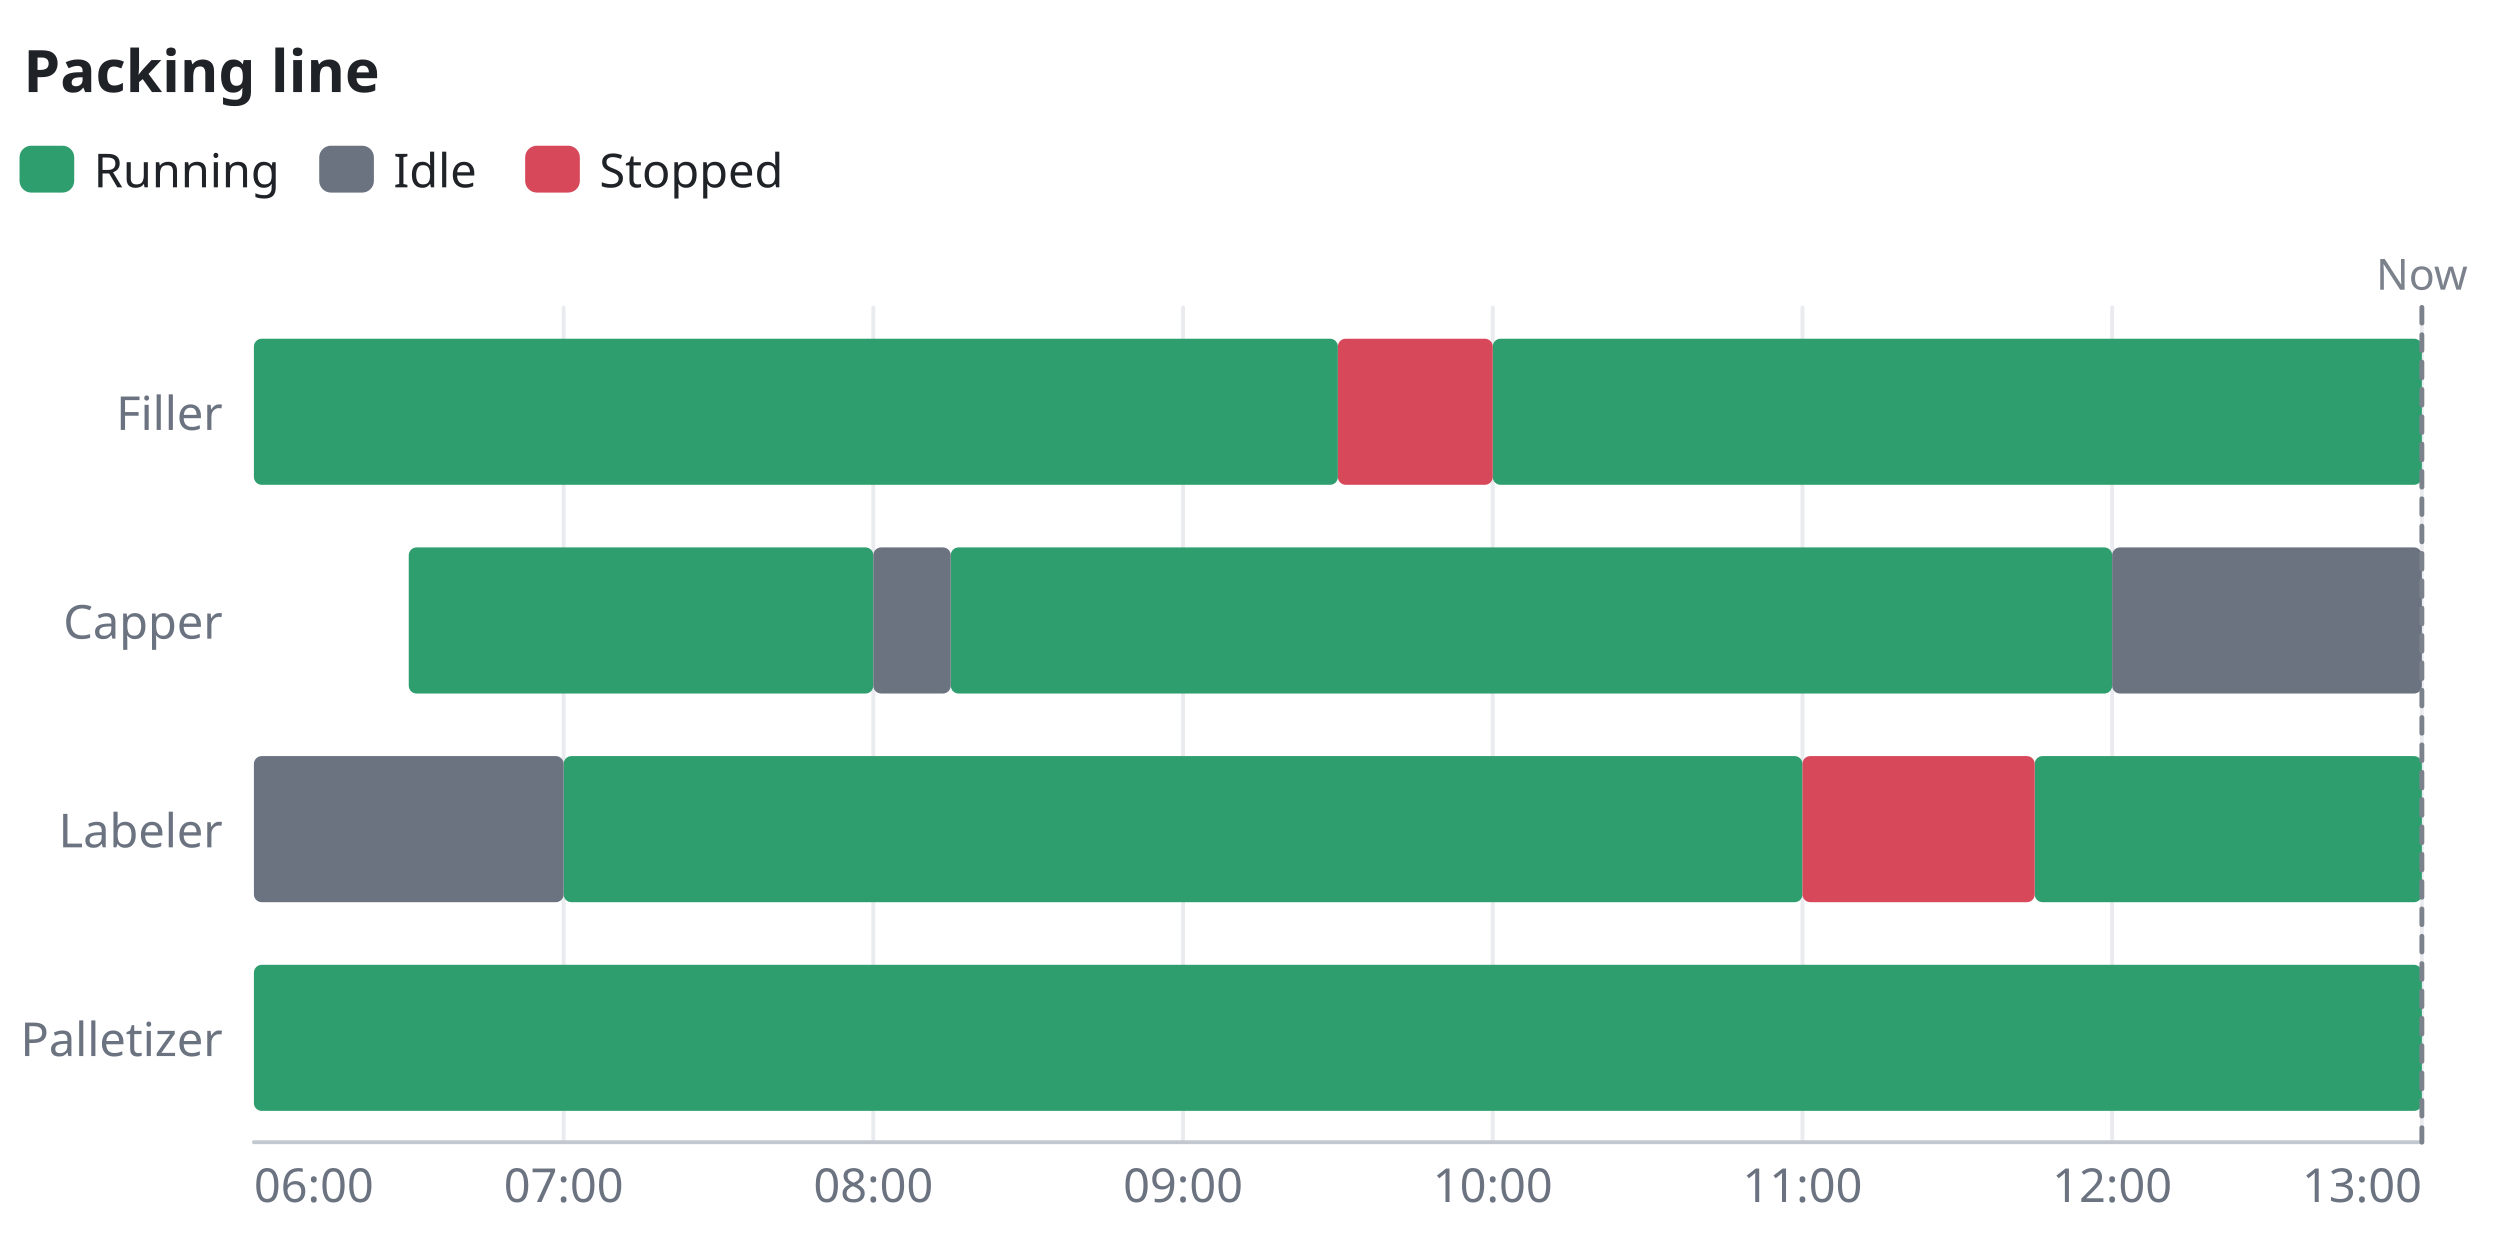
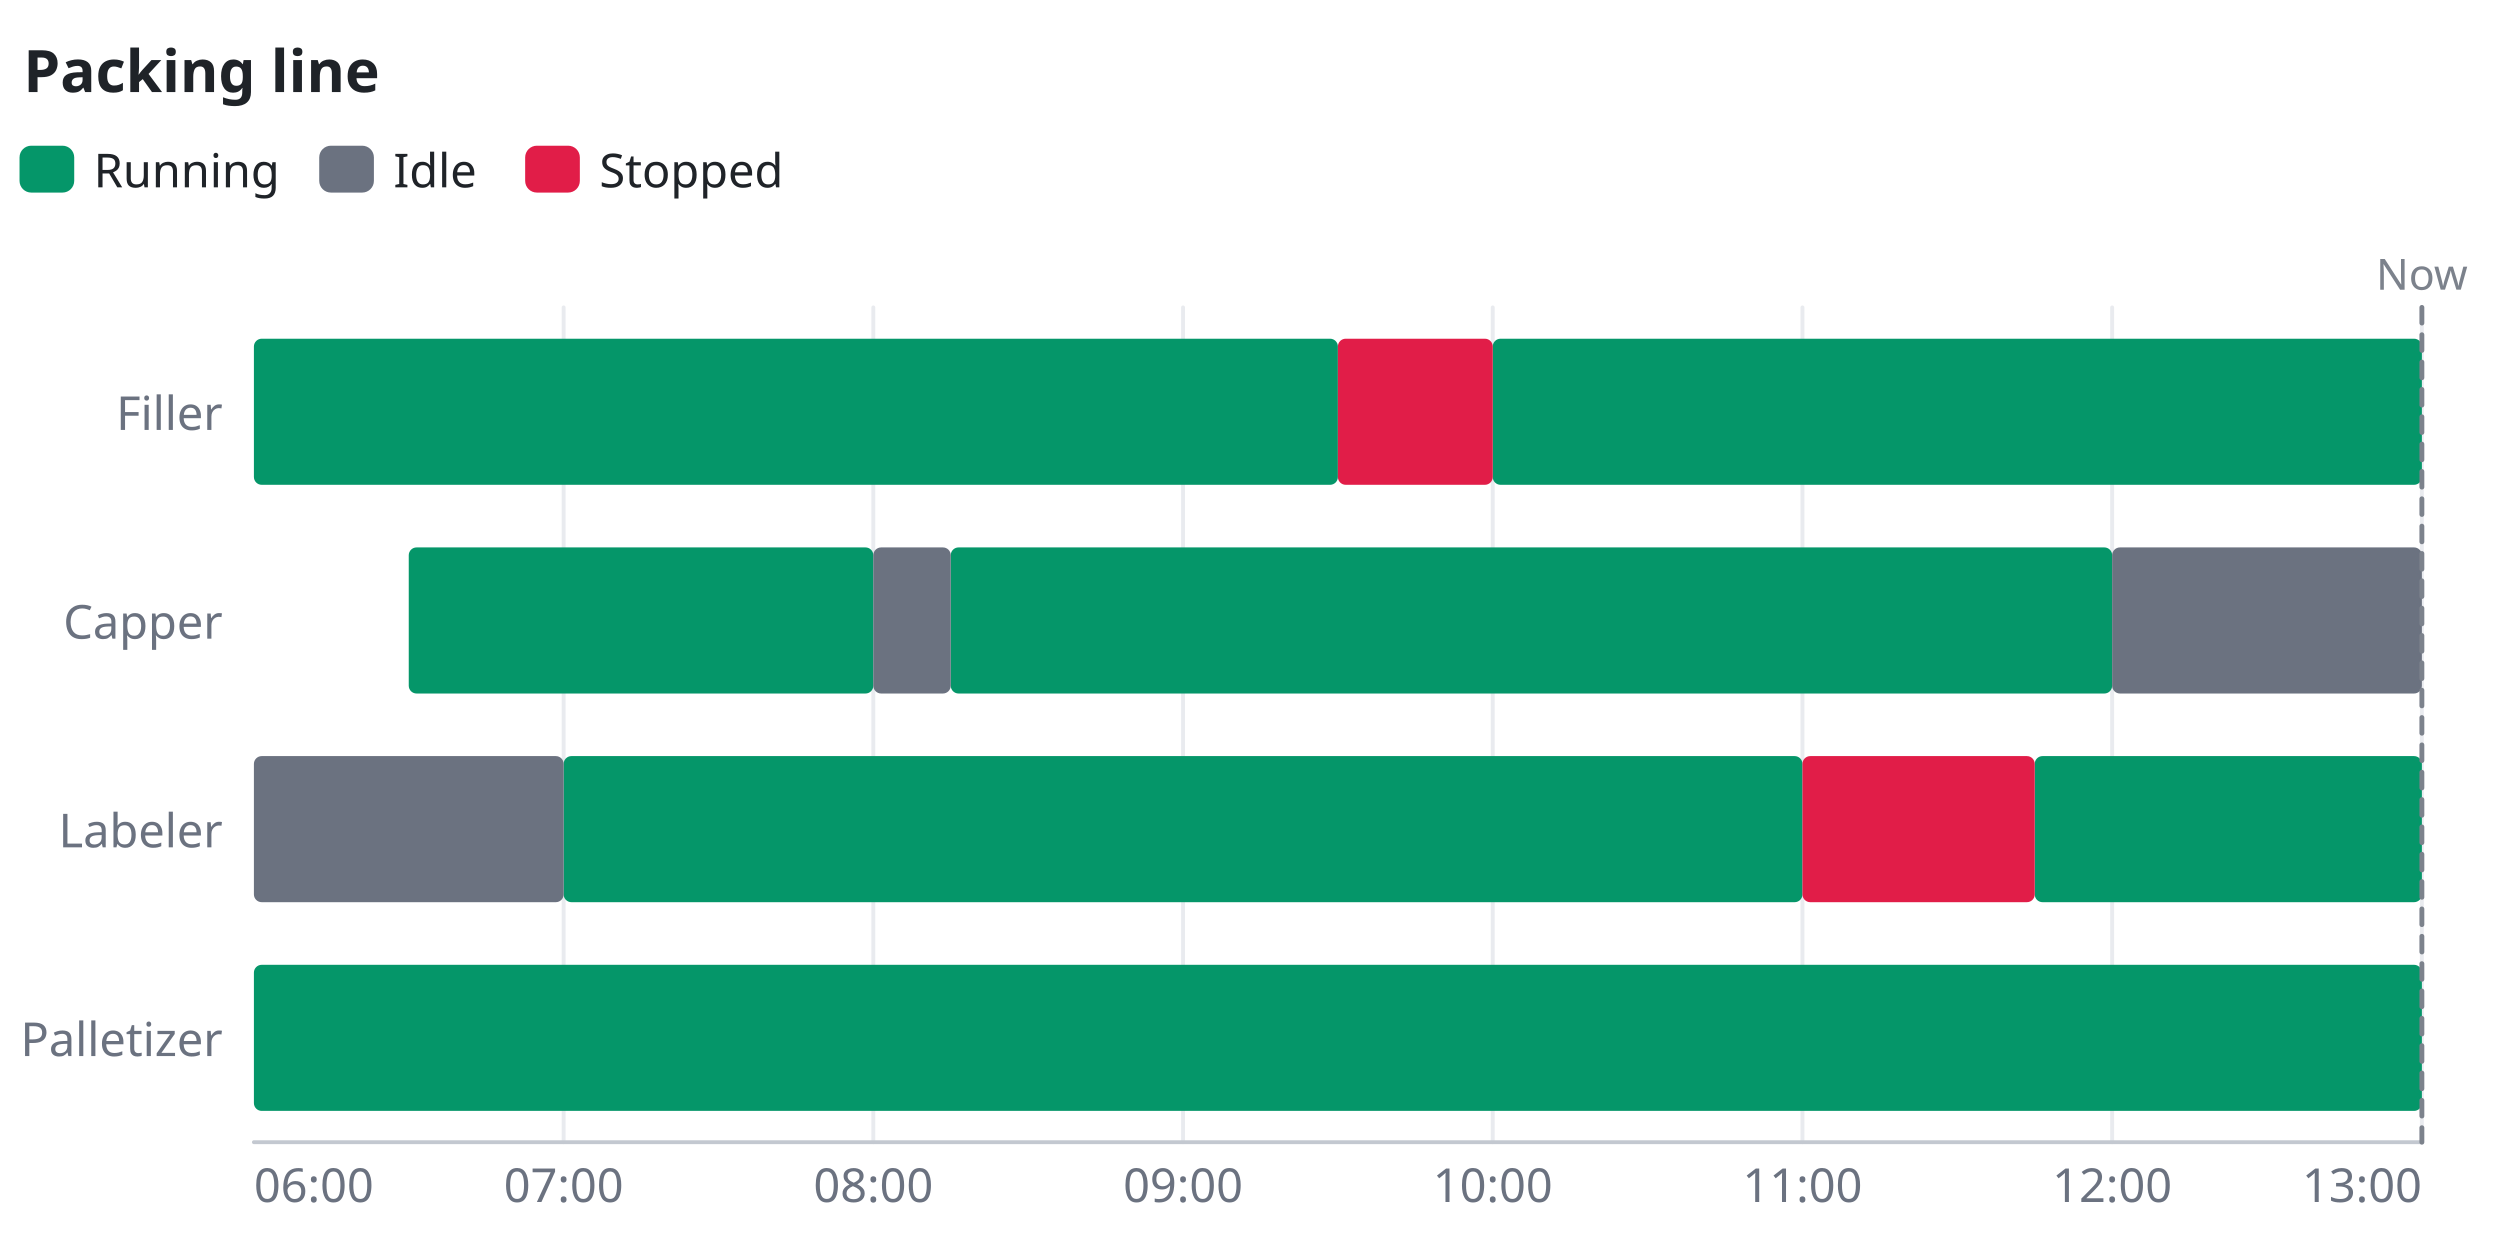
<svg xmlns="http://www.w3.org/2000/svg" width="640" height="320" viewBox="0 0 640 320" font-family="sans-serif" style="font-variant-numeric: tabular-nums" role="img">
  <rect width="100%" height="100%" fill="#ffffff" />
  <g class="rio-static">
    <text class="rio-title" x="6" y="17.75" text-anchor="start" dominant-baseline="central" font-size="15" font-weight="600" fill="#1f2328">Packing line</text>
    <g class="rio-grid">
      <path d="M144.29 78.7 L144.29 292.4" fill="none" stroke="#e9ebef" stroke-width="1" stroke-linejoin="round" stroke-linecap="round" />
      <path d="M223.57 78.7 L223.57 292.4" fill="none" stroke="#e9ebef" stroke-width="1" stroke-linejoin="round" stroke-linecap="round" />
      <path d="M302.86 78.7 L302.86 292.4" fill="none" stroke="#e9ebef" stroke-width="1" stroke-linejoin="round" stroke-linecap="round" />
      <path d="M382.14 78.7 L382.14 292.4" fill="none" stroke="#e9ebef" stroke-width="1" stroke-linejoin="round" stroke-linecap="round" />
      <path d="M461.43 78.7 L461.43 292.4" fill="none" stroke="#e9ebef" stroke-width="1" stroke-linejoin="round" stroke-linecap="round" />
      <path d="M540.71 78.7 L540.71 292.4" fill="none" stroke="#e9ebef" stroke-width="1" stroke-linejoin="round" stroke-linecap="round" />
      <path d="M620 78.7 L620 292.4" fill="none" stroke="#e9ebef" stroke-width="1" stroke-linejoin="round" stroke-linecap="round" />
    </g>
    <path class="rio-baseline" d="M65 292.4 L620 292.4" fill="none" stroke="#c3c8d0" stroke-width="1" stroke-linejoin="round" stroke-linecap="round" />
    <g class="rio-axis-x">
      <text x="65" y="298.4" text-anchor="start" dominant-baseline="hanging" font-size="12" fill="#6b7280">06:00</text>
      <text x="144.29" y="298.4" text-anchor="middle" dominant-baseline="hanging" font-size="12" fill="#6b7280">07:00</text>
      <text x="223.57" y="298.4" text-anchor="middle" dominant-baseline="hanging" font-size="12" fill="#6b7280">08:00</text>
      <text x="302.86" y="298.4" text-anchor="middle" dominant-baseline="hanging" font-size="12" fill="#6b7280">09:00</text>
      <text x="382.14" y="298.4" text-anchor="middle" dominant-baseline="hanging" font-size="12" fill="#6b7280">10:00</text>
      <text x="461.43" y="298.4" text-anchor="middle" dominant-baseline="hanging" font-size="12" fill="#6b7280">11:00</text>
      <text x="540.71" y="298.4" text-anchor="middle" dominant-baseline="hanging" font-size="12" fill="#6b7280">12:00</text>
      <text x="620" y="298.4" text-anchor="end" dominant-baseline="hanging" font-size="12" fill="#6b7280">13:00</text>
    </g>
    <g class="rio-axis-y">
      <text class="rio-row-label" x="57" y="105.41" text-anchor="end" dominant-baseline="central" font-size="12" fill="#6b7280">Filler</text>
      <text class="rio-row-label" x="57" y="158.84" text-anchor="end" dominant-baseline="central" font-size="12" fill="#6b7280">Capper</text>
      <text class="rio-row-label" x="57" y="212.26" text-anchor="end" dominant-baseline="central" font-size="12" fill="#6b7280">Labeler</text>
      <text class="rio-row-label" x="57" y="265.69" text-anchor="end" dominant-baseline="central" font-size="12" fill="#6b7280">Palletizer</text>
    </g>
    <g class="rio-legend">
      <g class="rio-legend-item">
        <rect class="rio-legend-hit" x="3" y="33.5" width="66.72" height="19.6" rx="3" fill="transparent" />
-         <rect class="rio-swatch" x="6" y="38.3" width="12" height="10" rx="2" fill="#2f9e6e" stroke="#2f9e6e" stroke-width="2" stroke-linejoin="round" stroke-linecap="round" />
+         <rect class="rio-swatch" x="6" y="38.3" width="12" height="10" rx="2" fill="#059669" stroke="#059669" stroke-width="2" stroke-linejoin="round" stroke-linecap="round" />
        <text x="24" y="43.3" text-anchor="start" dominant-baseline="central" font-size="12" fill="#1f2328">Running</text>
      </g>
      <g class="rio-legend-item">
        <rect class="rio-legend-hit" x="79.72" y="33.5" width="42.72" height="19.6" rx="3" fill="transparent" />
        <rect class="rio-swatch" x="82.72" y="38.3" width="12" height="10" rx="2" fill="#6b7280" stroke="#6b7280" stroke-width="2" stroke-linejoin="round" stroke-linecap="round" />
        <text x="100.72" y="43.3" text-anchor="start" dominant-baseline="central" font-size="12" fill="#1f2328">Idle</text>
      </g>
      <g class="rio-legend-item">
        <rect class="rio-legend-hit" x="132.44" y="33.5" width="68.04" height="19.6" rx="3" fill="transparent" />
-         <rect class="rio-swatch" x="135.44" y="38.3" width="12" height="10" rx="2" fill="#d6485a" stroke="#d6485a" stroke-width="2" stroke-linejoin="round" stroke-linecap="round" />
+         <rect class="rio-swatch" x="135.44" y="38.3" width="12" height="10" rx="2" fill="#e11d48" stroke="#e11d48" stroke-width="2" stroke-linejoin="round" stroke-linecap="round" />
        <text x="153.44" y="43.3" text-anchor="start" dominant-baseline="central" font-size="12" fill="#1f2328">Stopped</text>
      </g>
    </g>
  </g>
  <g class="rio-series-layer">
    <g class="rio-plot">
      <g class="rio-series rio-series-range-bar">
-         <rect x="65" y="86.71" width="277.5" height="37.4" rx="2" fill="#2f9e6e" />
-         <rect x="65" y="246.99" width="555" height="37.4" rx="2" fill="#2f9e6e" />
-         <rect x="104.64" y="140.14" width="118.93" height="37.4" rx="2" fill="#2f9e6e" />
-         <rect x="144.29" y="193.56" width="317.14" height="37.4" rx="2" fill="#2f9e6e" />
-         <rect x="243.39" y="140.14" width="297.32" height="37.4" rx="2" fill="#2f9e6e" />
-         <rect x="382.14" y="86.71" width="237.86" height="37.4" rx="2" fill="#2f9e6e" />
-         <rect x="520.89" y="193.56" width="99.11" height="37.4" rx="2" fill="#2f9e6e" />
+         <rect x="65" y="86.71" width="277.5" height="37.4" rx="2" fill="#059669" />
+         <rect x="65" y="246.99" width="555" height="37.4" rx="2" fill="#059669" />
+         <rect x="104.64" y="140.14" width="118.93" height="37.4" rx="2" fill="#059669" />
+         <rect x="144.29" y="193.56" width="317.14" height="37.4" rx="2" fill="#059669" />
+         <rect x="243.39" y="140.14" width="297.32" height="37.4" rx="2" fill="#059669" />
+         <rect x="382.14" y="86.71" width="237.86" height="37.4" rx="2" fill="#059669" />
+         <rect x="520.89" y="193.56" width="99.11" height="37.4" rx="2" fill="#059669" />
      </g>
      <g class="rio-series rio-series-range-bar">
        <rect x="65" y="193.56" width="79.29" height="37.4" rx="2" fill="#6b7280" />
        <rect x="223.57" y="140.14" width="19.82" height="37.4" rx="2" fill="#6b7280" />
        <rect x="540.71" y="140.14" width="79.29" height="37.4" rx="2" fill="#6b7280" />
      </g>
      <g class="rio-series rio-series-range-bar">
-         <rect x="342.5" y="86.71" width="39.64" height="37.4" rx="2" fill="#d6485a" />
-         <rect x="461.43" y="193.56" width="59.46" height="37.4" rx="2" fill="#d6485a" />
+         <rect x="342.5" y="86.71" width="39.64" height="37.4" rx="2" fill="#e11d48" />
+         <rect x="461.43" y="193.56" width="59.46" height="37.4" rx="2" fill="#e11d48" />
      </g>
      <path class="rio-annotation rio-annotation-line" d="M620 78.7 L620 292.4" fill="none" stroke="#7c828c" stroke-width="1.25" stroke-linejoin="round" stroke-linecap="round" stroke-dasharray="4 3" />
      <text class="rio-annotation-label" x="620" y="69.9" text-anchor="middle" dominant-baseline="central" font-size="11" fill="#7c828c">Now</text>
    </g>
    <g class="rio-labels" />
  </g>
  <g class="rio-overlay" />
</svg>
